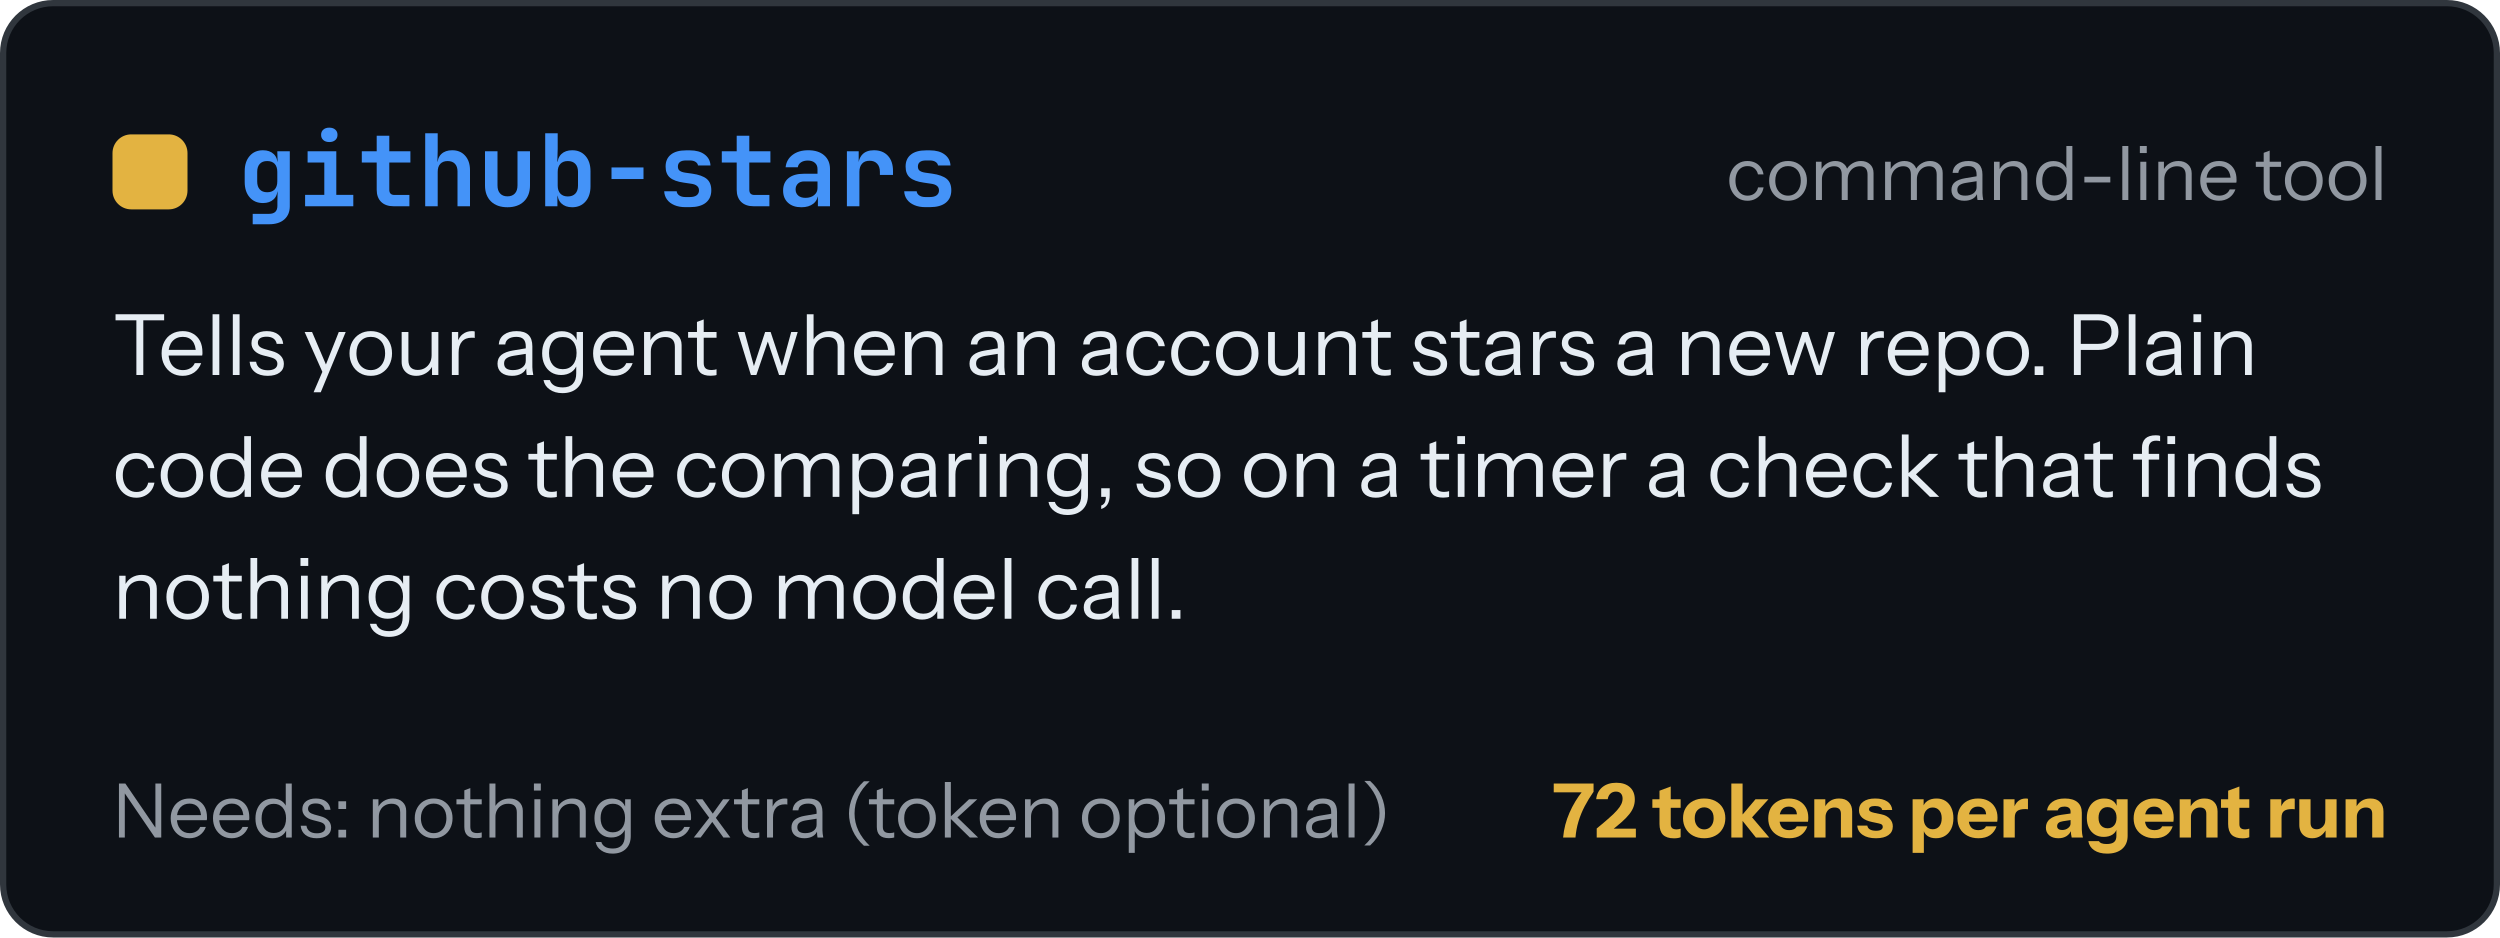
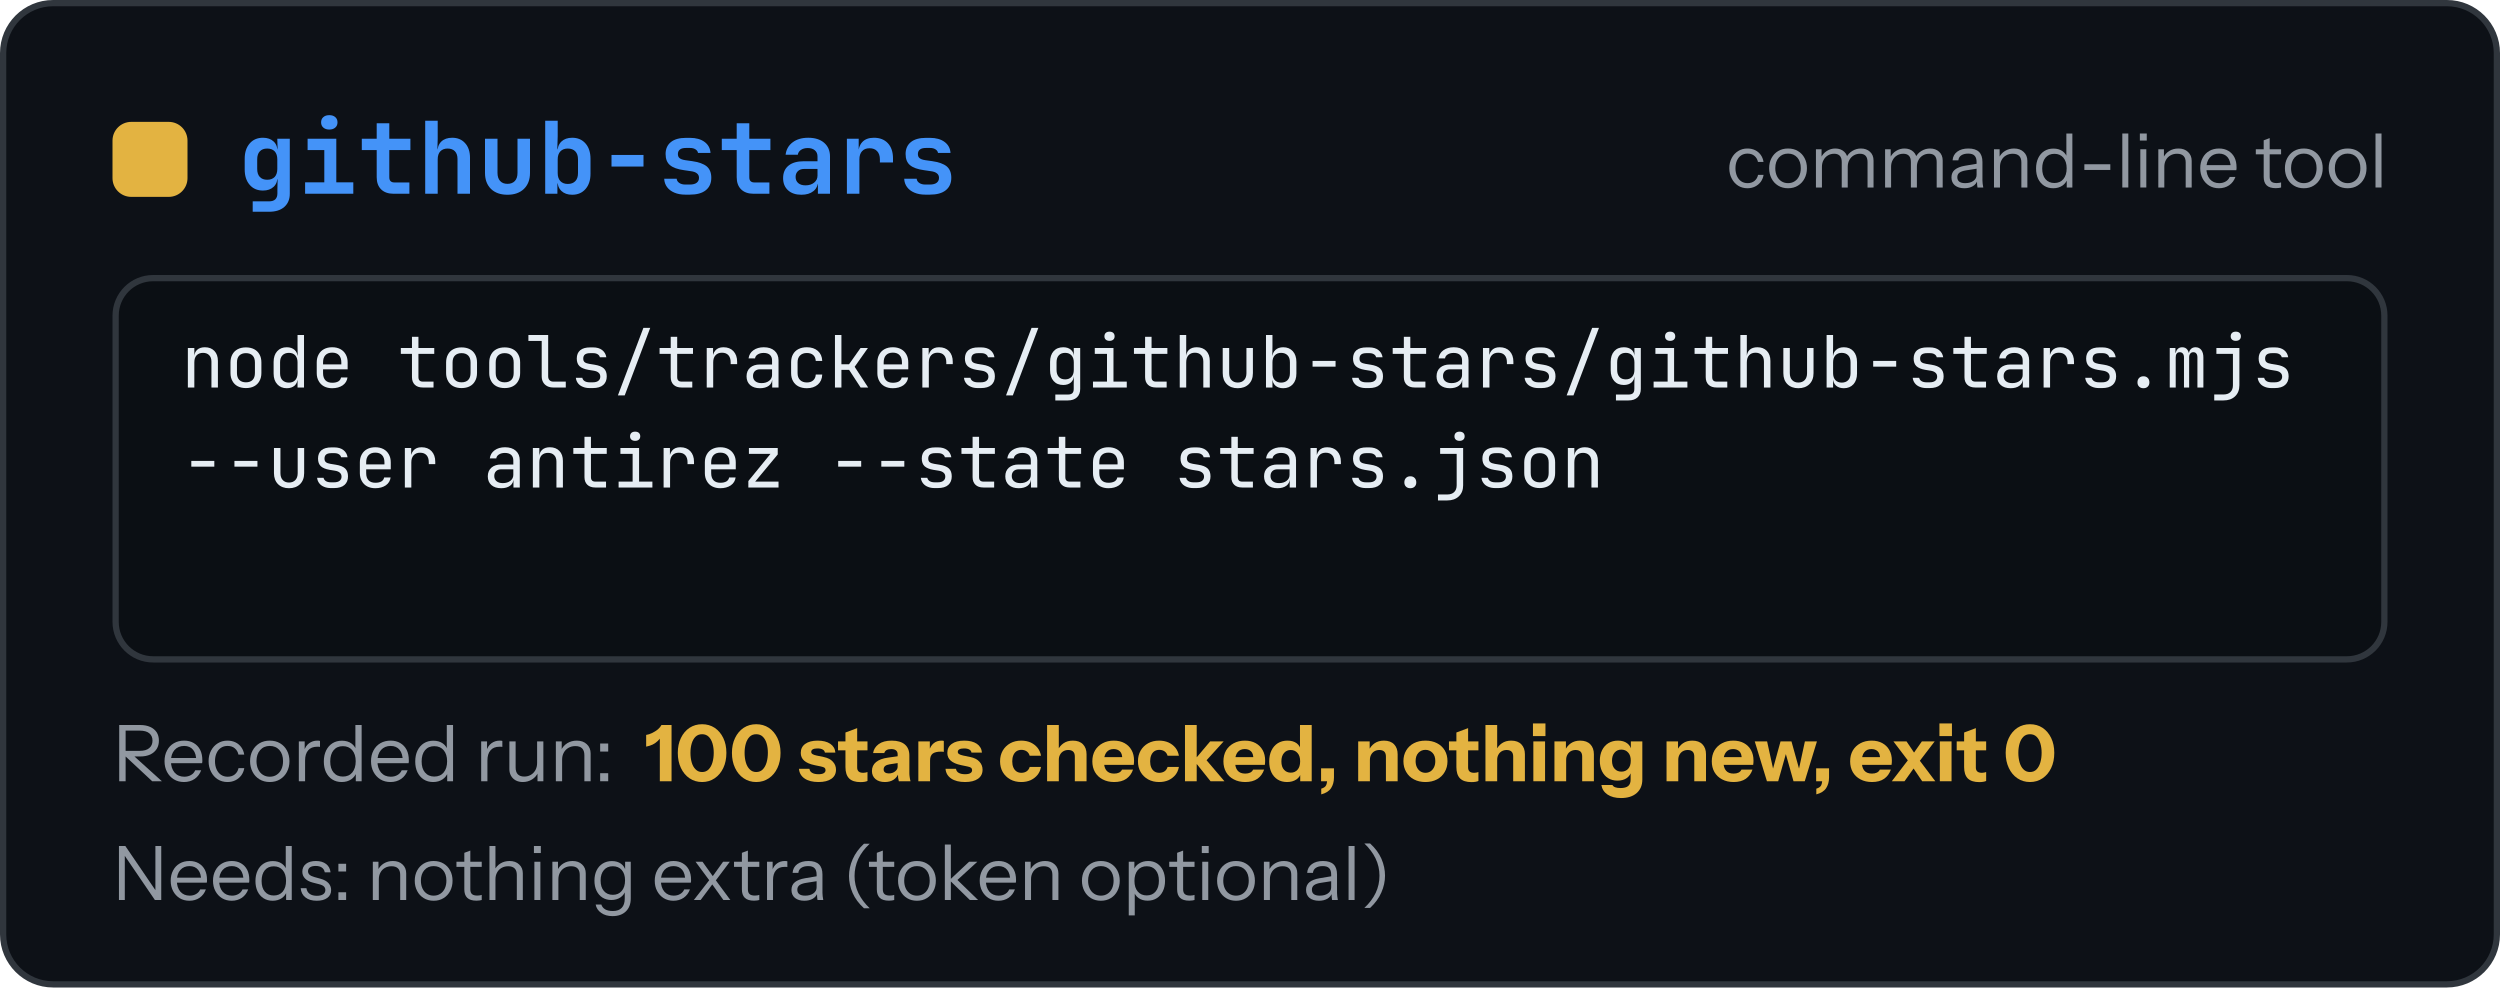
- <svg xmlns="http://www.w3.org/2000/svg" width="400" height="150" viewBox="0 0 400 150" role="img" aria-labelledby="t d">
+ <svg xmlns="http://www.w3.org/2000/svg" width="400" height="158" viewBox="0 0 400 158" role="img" aria-labelledby="t d">
  <style>

</style>
  <defs>
    <path id="mb0" d="M152 -180V-76H315Q357 -76 378 -56Q399 -35 399 3V44L401 147H374L401 174Q401 107 362 70Q322 32 255 32Q171 32 122 89Q72 146 72 243V350Q72 446 122 503Q171 560 255 560Q322 560 362 522Q401 485 401 418L374 445H401L398 550H523V0Q523 -83 468 -132Q413 -180 317 -180ZM297 140Q345 140 372 168Q398 197 398 248V344Q398 395 372 424Q345 452 297 452Q249 452 223 424Q197 396 197 344V248Q197 196 223 168Q249 140 297 140Z" />
    <path id="mb1" d="M76 0V114H268V437H101V550H388V114H558V0ZM318 642Q280 642 258 662Q236 681 236 714Q236 747 258 766Q280 786 318 786Q356 786 378 766Q400 747 400 714Q400 681 378 662Q356 642 318 642Z" />
    <path id="mb2" d="M360 0Q281 0 236 44Q192 88 192 165V437H43V550H192V705H318V550H529V437H318V165Q318 113 369 113H519V0Z" />
    <path id="mb3" d="M77 0V730H202V550L199 445H233L199 416Q199 484 238 522Q278 560 347 560Q428 560 476 506Q525 452 525 361V0H400V348Q400 398 374 425Q348 452 301 452Q255 452 228 424Q202 396 202 344V0Z" />
    <path id="mb4" d="M300 -10Q195 -10 135 48Q75 107 75 208V550H200V209Q200 156 226 128Q252 99 300 99Q347 99 374 128Q400 156 400 209V550H525V208Q525 107 464 48Q403 -10 300 -10Z" />
    <path id="mb5" d="M347 -10Q279 -10 239 28Q199 67 199 134L227 105H199V0H77V730H202V576L198 445H227L199 416Q199 483 239 522Q279 560 347 560Q430 560 480 503Q530 446 530 349V200Q530 104 480 47Q430 -10 347 -10ZM303 98Q351 98 378 126Q405 154 405 206V344Q405 396 378 424Q351 452 303 452Q256 452 229 424Q202 395 202 344V206Q202 155 229 126Q256 98 303 98Z" />
    <path id="mb6" d="M140 272V388H460V272Z" />
    <path id="mb7" d="M279 -9Q216 -9 169 11Q122 31 96 66Q69 102 67 150H192Q194 124 218 108Q241 92 279 92H323Q369 92 392 110Q415 128 415 159Q415 188 394 204Q374 221 331 226L263 236Q169 249 125 286Q81 323 81 397Q81 474 133 516Q185 559 286 559H324Q416 559 471 518Q526 477 530 408H405Q402 430 380 444Q359 458 324 458H286Q243 458 224 442Q204 427 204 397Q204 369 221 356Q238 342 276 336L347 326Q445 312 492 274Q538 235 538 160Q538 80 484 36Q429 -9 323 -9Z" />
    <path id="mb8" d="M239 -10Q154 -10 105 35Q56 80 56 156Q56 237 110 281Q164 325 263 325H400V372Q400 412 374 434Q348 457 303 457Q262 457 235 439Q208 421 203 390H81Q90 468 151 514Q212 560 307 560Q408 560 466 510Q525 459 525 373V0H404V96H384L404 123Q404 62 359 26Q314 -10 239 -10ZM280 84Q333 84 366 111Q400 138 400 181V248H265Q227 248 204 226Q181 204 181 168Q181 129 208 106Q234 84 280 84Z" />
    <path id="mb9" d="M94 0V550H212V445H243L206 381Q206 470 246 515Q286 560 364 560Q453 560 504 505Q555 450 555 353V313H424V344Q424 397 396 426Q369 455 321 455Q272 455 246 426Q219 397 219 344V0Z" />
    <path id="ss10" d="M282 -10Q212 -10 158 24Q103 59 72 120Q40 180 40 257Q40 334 72 393Q103 452 158 486Q212 520 281 520Q338 520 384 498Q429 476 458 436Q488 395 496 341H422Q412 390 376 421Q340 452 283 452Q234 452 198 428Q162 404 142 360Q122 316 122 257Q122 198 142 153Q162 108 198 83Q235 58 284 58Q339 58 376 88Q413 119 423 168H497Q488 115 458 74Q427 34 382 12Q337 -10 282 -10Z" />
    <path id="ss11" d="M292 -10Q217 -10 160 25Q103 60 72 120Q40 181 40 257Q40 334 72 393Q104 452 160 486Q217 520 292 520Q368 520 424 486Q481 452 512 393Q544 334 544 257Q544 181 512 120Q481 60 424 25Q368 -10 292 -10ZM292 58Q344 58 382 84Q420 109 441 154Q462 199 462 258Q462 346 416 399Q369 452 292 452Q216 452 169 399Q122 346 122 258Q122 199 143 154Q164 109 202 84Q241 58 292 58Z" />
    <path id="ss12" d="M80 0V510H155V390H160V0ZM424 0V338Q424 396 398 423Q372 450 323 450Q277 450 240 428Q203 406 182 367Q160 328 160 276L147 397Q173 454 225 487Q277 520 338 520Q412 520 458 476Q504 433 504 359V0ZM768 0V338Q768 396 742 423Q716 450 667 450Q621 450 584 428Q547 406 526 367Q504 328 504 276L484 397Q510 454 564 487Q618 520 680 520Q754 520 801 476Q848 433 848 359V0Z" />
    <path id="ss13" d="M393 0Q389 17 388 39Q386 61 386 95H381V339Q381 397 354 424Q328 452 269 452Q211 452 176 428Q142 405 138 362H61Q66 436 123 478Q180 520 272 520Q367 520 413 475Q459 430 459 340V95Q459 73 462 50Q465 26 470 0ZM218 -10Q139 -10 92 28Q46 67 46 134Q46 201 92 238Q138 275 226 290L404 320V254L238 228Q182 219 153 198Q124 177 124 137Q124 98 150 78Q177 58 229 58Q296 58 338 88Q381 119 381 168L394 97Q378 46 332 18Q285 -10 218 -10Z" />
    <path id="ss14" d="M80 0V510H155V390H160V0ZM445 0V334Q445 392 416 421Q387 450 330 450Q280 450 242 428Q203 406 182 367Q160 328 160 276L147 397Q173 454 226 487Q280 520 348 520Q428 520 476 474Q525 429 525 355V0Z" />
    <path id="ss15" d="M451 0V119L461 116Q442 58 392 24Q341 -10 271 -10Q202 -10 150 23Q99 56 70 115Q42 174 42 253Q42 333 71 393Q100 453 152 486Q204 519 274 519Q346 519 395 484Q444 449 462 385L446 383V720H526V0ZM286 60Q363 60 406 112Q450 165 450 256Q450 345 406 397Q362 449 286 449Q210 449 167 397Q124 345 124 253Q124 163 167 112Q210 60 286 60Z" />
    <path id="ss16" d="M80 234V310H426V234Z" />
    <path id="ss17" d="M80 0V720H160V0Z" />
    <path id="ss18" d="M80 0V510H160V0ZM74 626V720H166V626Z" />
    <path id="ss19" d="M289 -10Q216 -10 160 24Q104 59 72 119Q40 179 40 257Q40 335 72 394Q103 454 160 487Q217 520 291 520Q362 520 414 489Q467 458 496 402Q524 346 524 270Q524 260 524 251Q523 242 521 231H100V298H472L446 261Q446 353 406 402Q365 452 291 452Q215 452 168 400Q122 347 122 258Q122 167 168 112Q215 58 293 58Q342 58 379 80Q416 101 433 141H509Q484 71 426 30Q367 -10 289 -10Z" />
    <path id="ss20" d="M284 -9Q199 -9 160 30Q122 68 122 141V629L202 659V142Q202 99 224 79Q246 59 296 59Q316 59 330 62Q345 64 354 68V0Q344 -4 326 -6Q307 -9 284 -9ZM17 442V510H354V442Z" />
-     <path id="ss21" d="M283 0V648H36V720H612V648H365V0Z" />
-     <path id="ss22" d="M253 -10Q159 -10 103 34Q47 77 39 157H116Q123 108 159 82Q195 56 255 56Q308 56 338 76Q368 96 368 133Q368 159 351 178Q334 198 283 211L201 232Q131 250 96 288Q61 325 61 377Q61 443 110 482Q159 520 243 520Q326 520 378 480Q430 440 437 369H360Q353 410 322 432Q291 454 240 454Q191 454 164 436Q137 417 137 383Q137 357 156 338Q176 319 222 306L302 284Q373 265 409 226Q445 187 445 132Q445 65 394 28Q343 -10 253 -10Z" />
-     <path id="ss23" d="M124 -205 238 60 256 88 423 510H505L209 -205ZM247 -5 18 510H106L303 49Z" />
-     <path id="ss24" d="M246 -10Q196 -10 157 10Q118 31 96 68Q74 106 74 155V510H154V176Q154 118 182 89Q211 60 264 60Q312 60 349 82Q386 104 408 144Q429 183 429 234L442 113Q417 56 364 23Q311 -10 246 -10ZM434 0V120H429V510H509V0Z" />
-     <path id="ss25" d="M80 0V510H155V380H160V0ZM160 266 147 387Q165 452 211 486Q257 520 317 520Q342 520 351 516V439Q346 441 337 442Q328 442 315 442Q239 442 200 396Q160 351 160 266Z" />
-     <path id="ss26" d="M283 -215Q192 -215 132 -172Q71 -130 58 -60H134Q145 -100 184 -124Q222 -147 288 -147Q366 -147 406 -104Q446 -62 446 20V129L456 127Q439 69 388 34Q337 0 267 0Q200 0 149 32Q98 65 70 123Q42 181 42 258Q42 336 71 395Q100 454 152 486Q205 519 275 519Q347 519 396 484Q444 449 460 384L451 383V510H526V20Q526 -89 461 -152Q396 -215 283 -215ZM287 69Q362 69 406 121Q450 173 450 262Q450 349 406 400Q362 450 287 450Q211 450 168 399Q124 348 124 259Q124 172 168 120Q212 69 287 69Z" />
-     <path id="ss27" d="M184 0 28 510H109L229 73H209L353 510H418L563 73H543L662 510H739L583 0H518L374 427H395L249 0Z" />
-     <path id="ss28" d="M80 0V720H160V0ZM445 0V334Q445 392 416 421Q387 450 330 450Q280 450 242 428Q203 406 182 367Q160 328 160 276L147 397Q173 454 226 487Q280 520 348 520Q428 520 476 474Q525 429 525 355V0Z" />
-     <path id="ss29" d="M332 -9Q260 -9 211 26Q162 61 144 125L160 127V-205H80V510H155V391L144 394Q163 453 216 486Q269 520 339 520Q407 520 458 487Q508 454 536 395Q564 336 564 257Q564 177 535 117Q506 57 454 24Q402 -9 332 -9ZM320 61Q396 61 439 114Q482 166 482 257Q482 347 439 398Q396 450 320 450Q244 450 200 398Q156 345 156 254Q156 165 200 113Q244 61 320 61Z" />
-     <path id="ss30" d="M76 0V103H179V0Z" />
-     <path id="ss31" d="M86 0V720H372Q449 720 503 695Q557 670 586 623Q614 576 614 510Q614 444 586 396Q557 349 503 323Q449 297 372 297H146V369H369Q449 369 490 406Q532 442 532 510Q532 578 491 613Q450 648 369 648H168V0Z" />
-     <path id="ss32" d="M77 -144V-103Q106 -92 119 -68Q132 -45 132 3L163 0H77V102H178V21Q178 -43 154 -85Q130 -127 77 -144Z" />
-     <path id="ss33" d="M80 0V740H160V0ZM413 0 142 265 403 510H513L220 242L225 289L523 0Z" />
-     <path id="ss34" d="M122 0V582Q122 652 162 691Q203 730 286 730Q306 730 318 728Q329 726 337 723V660Q330 662 318 664Q305 666 291 666Q245 666 224 643Q202 620 202 578V0ZM17 442V510H326V442Z" />
-     <path id="ss35" d="M86 0V720H171L584 114L572 112V720H650V0H565L152 606L164 608V0Z" />
-     <path id="ss36" d="M76 0V103H179V0ZM76 380V483H179V380Z" />
-     <path id="ss37" d="M426 0 257 237 55 510H148L304 291L519 0ZM262 287 422 510H512L304 233ZM296 232 123 0H32L257 289Z" />
-     <path id="ss38" d="M279 -110Q177 -17 128 94Q80 205 80 320Q80 433 129 544Q178 656 279 750H356Q255 656 204 548Q154 441 154 320Q154 198 206 90Q258 -17 356 -110Z" />
-     <path id="ss39" d="M127 754Q229 661 278 550Q326 439 326 324Q326 211 277 100Q228 -12 127 -106H50Q151 -12 202 96Q252 203 252 324Q252 446 200 554Q148 661 50 754Z" />
-     <path id="sb40" d="M149 0Q164 171 234 330Q303 488 410 621V602H24V720H555V610Q487 513 436 415Q385 317 354 214Q323 112 314 0Z" />
-     <path id="sb41" d="M25 0V120Q124 201 190 260Q257 318 296 363Q336 408 353 445Q370 482 370 519Q370 563 346 588Q323 612 281 612Q237 612 208 585Q179 558 172 511H18Q29 613 101 672Q173 730 287 730Q403 730 468 670Q533 611 533 505Q533 455 516 409Q500 363 462 314Q424 265 358 206Q293 148 195 73L158 118H547V0Z" />
-     <path id="sb42" d="M302 -11Q204 -11 156 36Q109 84 109 181V624L259 680V176Q259 142 278 125Q297 108 337 108Q352 108 365 111Q378 114 391 118V4Q378 -3 354 -7Q331 -11 302 -11ZM14 396V510H391V396Z" />
-     <path id="sb43" d="M302 -10Q218 -10 154 24Q91 57 56 118Q20 178 20 257Q20 336 56 395Q91 454 154 487Q218 520 302 520Q387 520 450 487Q514 454 549 395Q584 336 584 257Q584 178 548 118Q513 57 450 24Q386 -10 302 -10ZM302 108Q337 108 366 126Q394 144 411 178Q428 211 428 258Q428 327 392 364Q355 402 302 402Q249 402 212 364Q176 326 176 258Q176 211 193 178Q210 144 238 126Q267 108 302 108Z" />
-     <path id="sb44" d="M60 0V720H210V0ZM387 0 175 265 382 510H555L312 242L319 289L565 0Z" />
-     <path id="sb45" d="M300 -10Q215 -10 152 24Q89 57 54 117Q20 177 20 255Q20 334 54 394Q89 453 151 486Q213 520 295 520Q374 520 432 488Q490 456 522 399Q554 342 554 265Q554 249 553 236Q552 222 550 210H108V309H429L403 291Q403 353 374 382Q344 412 293 412Q234 412 202 372Q169 332 169 252Q169 174 202 136Q234 98 299 98Q335 98 361 110Q387 122 400 149H541Q516 75 456 32Q395 -10 300 -10Z" />
-     <path id="sb46" d="M60 0V510H207V390H210V0ZM415 0V316Q415 358 394 379Q372 400 331 400Q296 400 268 384Q241 368 226 340Q210 312 210 274L197 397Q222 453 270 486Q319 520 390 520Q475 520 520 472Q565 425 565 345V0Z" />
-     <path id="sb47" d="M266 -10Q154 -10 88 35Q22 80 16 159H150Q155 125 184 108Q214 90 266 90Q313 90 334 104Q356 117 356 142Q356 161 344 172Q331 182 298 189L216 206Q125 225 82 264Q39 302 39 363Q39 437 96 478Q153 520 255 520Q356 520 416 480Q476 439 482 367H348Q344 393 320 406Q296 420 252 420Q212 420 192 408Q173 397 173 376Q173 358 189 348Q205 337 242 329L334 310Q411 294 450 250Q490 207 490 148Q490 73 432 32Q373 -10 266 -10Z" />
-     <path id="sb48" d="M371 -10Q298 -10 254 24Q210 58 202 117L210 118V-205H60V510H207V397L198 399Q209 455 258 488Q307 520 379 520Q448 520 498 488Q549 455 576 396Q604 337 604 257Q604 176 575 116Q546 56 494 23Q442 -10 371 -10ZM329 110Q382 110 415 148Q448 186 448 256Q448 326 414 363Q381 400 327 400Q275 400 242 362Q208 325 208 255Q208 185 242 148Q275 110 329 110Z" />
-     <path id="sb49" d="M60 0V510H207V390H210V0ZM210 266 197 387Q215 452 256 486Q297 520 358 520Q377 520 386 516V376Q381 378 372 378Q363 379 350 379Q278 379 244 354Q210 328 210 266Z" />
-     <path id="sb50" d="M381 0Q375 22 372 47Q370 72 370 105H366V346Q366 377 346 394Q325 412 285 412Q247 412 224 399Q202 386 195 361H52Q62 430 123 475Q184 520 290 520Q400 520 458 471Q516 422 516 330V105Q516 80 520 54Q523 29 531 0ZM203 -10Q127 -10 82 28Q37 67 37 131Q37 202 90 246Q144 289 240 302L389 323V236L265 217Q225 211 206 195Q187 179 187 151Q187 126 205 113Q223 100 253 100Q300 100 333 126Q366 151 366 185L380 105Q358 48 313 19Q268 -10 203 -10Z" />
-     <path id="sb51" d="M295 -215Q189 -215 122 -170Q56 -125 44 -48H186Q194 -67 220 -77Q247 -87 288 -87Q356 -87 387 -61Q418 -35 418 20V131L426 129Q416 73 368 40Q320 8 249 8Q181 8 130 40Q80 71 52 128Q24 185 24 262Q24 340 53 398Q82 456 134 488Q187 520 257 520Q329 520 374 486Q420 452 428 393L421 392V510H568V22Q568 -88 495 -152Q422 -215 295 -215ZM301 123Q354 123 387 160Q420 196 420 264Q420 332 386 368Q353 405 299 405Q247 405 214 368Q180 331 180 263Q180 195 214 159Q247 123 301 123Z" />
-     <path id="sb52" d="M225 -10Q171 -10 132 14Q94 37 74 76Q54 116 54 165V510H204V194Q204 152 225 131Q246 110 284 110Q318 110 344 126Q370 142 386 170Q401 199 401 236L414 113Q389 58 341 24Q293 -10 225 -10ZM404 0V120H401V510H551V0Z" />
+     <path id="mo21" d="M92 0V550H182V445H201L182 424Q182 489 221 524Q260 560 329 560Q412 560 461 509Q510 458 510 370V0H420V360Q420 419 388 450Q357 482 303 482Q247 482 214 448Q182 414 182 350V0Z" />
+     <path id="mo22" d="M300 -8Q234 -8 186 17Q138 42 112 90Q85 137 85 202V348Q85 414 112 461Q138 508 186 533Q234 558 300 558Q366 558 414 533Q462 508 488 461Q515 414 515 349V202Q515 137 488 90Q462 42 414 17Q366 -8 300 -8ZM300 72Q359 72 392 105Q425 138 425 202V348Q425 412 392 445Q359 478 300 478Q242 478 208 445Q175 412 175 348V202Q175 138 208 105Q242 72 300 72Z" />
+     <path id="mo23" d="M268 -10Q186 -10 136 45Q85 100 85 194V355Q85 450 135 505Q185 560 268 560Q336 560 377 523Q418 486 418 424L400 445H420L418 570V730H508V0H418V105H400L418 126Q418 63 377 26Q336 -10 268 -10ZM298 68Q354 68 386 103Q418 138 418 200V350Q418 412 386 447Q354 482 298 482Q241 482 208 448Q175 414 175 350V200Q175 136 208 102Q241 68 298 68Z" />
+     <path id="mo24" d="M300 -10Q235 -10 186 16Q138 42 112 90Q85 137 85 200V350Q85 414 112 461Q138 508 186 534Q235 560 300 560Q365 560 414 534Q462 508 488 461Q515 414 515 350V253H173V200Q173 135 206 100Q239 66 300 66Q352 66 384 84Q416 103 423 140H513Q504 71 446 30Q387 -10 300 -10ZM427 313V350Q427 415 394 450Q362 485 300 485Q239 485 206 450Q173 415 173 350V321H434Z" />
+     <path id="mo25" d="M360 0Q289 0 250 38Q210 76 210 145V468H55V550H210V705H300V550H520V468H300V145Q300 82 360 82H510V0Z" />
+     <path id="mo26" d="M375 0Q327 0 291 19Q255 38 235 73Q215 108 215 155V648H30V730H305V155Q305 121 324 102Q343 82 375 82H550V0Z" />
+     <path id="mo27" d="M283 -8Q227 -8 186 10Q144 27 120 59Q95 91 90 135H180Q186 106 212 89Q239 72 283 72H325Q378 72 404 94Q430 115 430 151Q430 186 406 206Q383 227 337 234L263 246Q182 260 142 296Q103 333 103 403Q103 477 150 518Q197 558 291 558H329Q408 558 456 521Q504 484 514 421H424Q418 447 394 462Q370 478 329 478H291Q240 478 216 459Q193 440 193 402Q193 368 213 352Q233 336 276 329L350 317Q439 303 480 265Q520 227 520 155Q520 79 472 36Q423 -8 325 -8Z" />
+     <path id="mo28" d="M75 -110 430 830H525L170 -110Z" />
+     <path id="mo29" d="M111 0V550H199V445H220L191 380Q191 469 230 514Q268 560 344 560Q431 560 482 506Q534 451 534 358V325H444V350Q444 415 412 450Q381 484 323 484Q266 484 234 449Q201 414 201 350V0Z" />
+     <path id="mo30" d="M252 -10Q165 -10 115 34Q65 79 65 155Q65 232 115 276Q165 320 250 320H420V375Q420 426 390 454Q359 481 303 481Q254 481 221 460Q188 440 183 405H93Q102 476 160 518Q218 560 305 560Q400 560 455 511Q510 462 510 378V0H422V105H407L422 120Q422 60 376 25Q329 -10 252 -10ZM274 61Q338 61 379 93Q420 125 420 175V253H252Q207 253 181 228Q155 203 155 160Q155 114 186 88Q218 61 274 61Z" />
+     <path id="mo31" d="M304 -10Q238 -10 188 15Q139 40 112 88Q85 135 85 200V350Q85 416 112 463Q139 510 188 535Q238 560 304 560Q399 560 457 509Q515 458 518 370H428Q425 423 392 452Q360 480 304 480Q245 480 210 446Q175 413 175 351V200Q175 138 210 104Q245 70 304 70Q360 70 392 99Q425 128 428 180H518Q515 92 457 41Q399 -10 304 -10Z" />
+     <path id="mo32" d="M95 0V730H185V323H291L451 550H554L369 288L557 0H452L292 245H185V0Z" />
+     <path id="mo33" d="M161 -180V-98H336Q378 -98 398 -79Q417 -60 417 -20V50L419 150H401L418 165Q418 105 378 70Q338 35 271 35Q186 35 137 90Q88 146 88 240V356Q88 450 137 505Q186 560 271 560Q338 560 378 525Q418 490 418 430L401 445H418V550H507V-20Q507 -94 462 -137Q416 -180 335 -180ZM298 113Q354 113 386 148Q418 183 418 245V350Q418 412 386 447Q354 482 298 482Q241 482 210 448Q178 414 178 350V245Q178 181 210 147Q241 113 298 113Z" />
+     <path id="mo34" d="M85 0V82H280V468H110V550H370V82H555V0ZM315 649Q282 649 263 666Q244 683 244 712Q244 742 263 760Q282 777 315 777Q348 777 367 760Q386 742 386 712Q386 683 367 666Q348 649 315 649Z" />
+     <path id="mo35" d="M92 0V730H182V550V445H201L182 424Q182 489 221 524Q260 560 329 560Q412 560 461 509Q510 458 510 370V0H420V360Q420 419 388 452Q357 484 303 484Q247 484 214 449Q182 414 182 350V0Z" />
+     <path id="mo36" d="M299 -10Q204 -10 147 46Q90 103 90 200V550H180V200Q180 138 212 104Q244 69 299 69Q355 69 388 104Q420 138 420 200V550H510V200Q510 103 452 46Q394 -10 299 -10Z" />
+     <path id="mo37" d="M332 -10Q264 -10 223 26Q182 63 182 126L200 105H182V0H92V730H182V570L180 445H200L182 424Q182 486 224 523Q265 560 332 560Q415 560 465 505Q515 450 515 355V194Q515 100 465 45Q415 -10 332 -10ZM302 68Q359 68 392 102Q425 136 425 200V350Q425 414 392 448Q359 482 302 482Q247 482 214 447Q182 412 182 350V200Q182 138 214 103Q247 68 302 68Z" />
+     <path id="mo38" d="M140 290V370H460V290Z" />
+     <path id="mo39" d="M300 -10Q262 -10 240 12Q217 34 217 71Q217 110 240 133Q262 156 300 156Q338 156 360 133Q383 110 383 71Q383 34 360 12Q338 -10 300 -10Z" />
+     <path id="mo40" d="M66 0V550H145V484H163L149 460Q149 506 174 533Q198 560 240 560Q286 560 311 526Q336 492 336 430L309 484H351L332 460Q332 506 358 533Q383 560 425 560Q477 560 506 521Q534 482 534 418V0H451V419Q451 453 436 472Q422 491 394 491Q367 491 352 472Q336 454 336 420V0H264V419Q264 454 248 472Q233 491 205 491Q177 491 163 472Q149 454 149 420V0Z" />
+     <path id="mo41" d="M85 -180V-97H214Q276 -97 310 -64Q345 -30 345 31V468H115V550H435V31Q435 -66 375 -123Q315 -180 214 -180ZM385 649Q352 649 333 666Q314 683 314 712Q314 742 333 760Q352 777 385 777Q418 777 437 760Q456 742 456 712Q456 683 437 666Q418 649 385 649Z" />
+     <path id="mo42" d="M90 0V90L398 468H98V550H499V460L185 82H510V0Z" />
+     <path id="ss43" d="M86 0V720H352Q429 720 483 695Q537 670 566 626Q594 581 594 520Q594 459 566 414Q537 368 483 342Q429 317 352 317H146V389H349Q429 389 470 424Q512 459 512 520Q512 580 471 614Q430 648 349 648H168V0ZM508 0 125 357H237L632 0Z" />
+     <path id="ss44" d="M80 0V510H155V380H160V0ZM160 266 147 387Q165 452 211 486Q257 520 317 520Q342 520 351 516V439Q346 441 337 442Q328 442 315 442Q239 442 200 396Q160 351 160 266Z" />
+     <path id="ss45" d="M246 -10Q196 -10 157 10Q118 31 96 68Q74 106 74 155V510H154V176Q154 118 182 89Q211 60 264 60Q312 60 349 82Q386 104 408 144Q429 183 429 234L442 113Q417 56 364 23Q311 -10 246 -10ZM434 0V120H429V510H509V0Z" />
+     <path id="ss46" d="M76 0V103H179V0ZM76 380V483H179V380Z" />
+     <path id="sb47" d="M185 0V588L202 573Q187 542 159 516Q131 489 94 470Q56 452 10 443V593Q47 598 87 618Q127 637 160 664Q192 692 206 720H335V0Z" />
+     <path id="sb48" d="M341 -10Q251 -10 180 38Q110 85 70 170Q30 254 30 363Q30 472 70 554Q110 637 180 684Q251 730 341 730Q432 730 502 684Q572 637 612 554Q652 472 652 363Q652 253 612 169Q572 85 502 38Q431 -10 341 -10ZM341 118Q392 118 425 152Q458 186 474 242Q490 298 490 364Q490 430 474 484Q458 538 425 570Q392 602 341 602Q290 602 257 570Q224 537 208 483Q192 429 192 364Q192 297 208 241Q224 185 258 152Q291 118 341 118Z" />
+     <path id="sb49" d="M266 -10Q154 -10 88 35Q22 80 16 159H150Q155 125 184 108Q214 90 266 90Q313 90 334 104Q356 117 356 142Q356 161 344 172Q331 182 298 189L216 206Q125 225 82 264Q39 302 39 363Q39 437 96 478Q153 520 255 520Q356 520 416 480Q476 439 482 367H348Q344 393 320 406Q296 420 252 420Q212 420 192 408Q173 397 173 376Q173 358 189 348Q205 337 242 329L334 310Q411 294 450 250Q490 207 490 148Q490 73 432 32Q373 -10 266 -10Z" />
+     <path id="sb50" d="M302 -11Q204 -11 156 36Q109 84 109 181V624L259 680V176Q259 142 278 125Q297 108 337 108Q352 108 365 111Q378 114 391 118V4Q378 -3 354 -7Q331 -11 302 -11ZM14 396V510H391V396Z" />
+     <path id="sb51" d="M381 0Q375 22 372 47Q370 72 370 105H366V346Q366 377 346 394Q325 412 285 412Q247 412 224 399Q202 386 195 361H52Q62 430 123 475Q184 520 290 520Q400 520 458 471Q516 422 516 330V105Q516 80 520 54Q523 29 531 0ZM203 -10Q127 -10 82 28Q37 67 37 131Q37 202 90 246Q144 289 240 302L389 323V236L265 217Q225 211 206 195Q187 179 187 151Q187 126 205 113Q223 100 253 100Q300 100 333 126Q366 151 366 185L380 105Q358 48 313 19Q268 -10 203 -10Z" />
+     <path id="sb52" d="M60 0V510H207V390H210V0ZM210 266 197 387Q215 452 256 486Q297 520 358 520Q377 520 386 516V376Q381 378 372 378Q363 379 350 379Q278 379 244 354Q210 328 210 266Z" />
+     <path id="sb53" d="M291 -10Q211 -10 150 24Q89 58 54 118Q20 178 20 255Q20 332 54 392Q89 452 150 486Q211 520 291 520Q358 520 412 496Q465 471 500 428Q534 385 544 327H399Q388 364 360 383Q331 402 293 402Q257 402 230 384Q204 366 190 333Q176 300 176 255Q176 210 190 177Q204 144 230 126Q257 108 293 108Q331 108 360 127Q388 146 399 183H544Q534 125 500 82Q465 39 412 14Q358 -10 291 -10Z" />
+     <path id="sb54" d="M60 0V720H210V0ZM415 0V316Q415 358 394 379Q372 400 331 400Q296 400 268 384Q241 368 226 340Q210 312 210 274L197 397Q222 453 270 486Q319 520 390 520Q475 520 520 472Q565 425 565 345V0Z" />
+     <path id="sb55" d="M300 -10Q215 -10 152 24Q89 57 54 117Q20 177 20 255Q20 334 54 394Q89 453 151 486Q213 520 295 520Q374 520 432 488Q490 456 522 399Q554 342 554 265Q554 249 553 236Q552 222 550 210H108V309H429L403 291Q403 353 374 382Q344 412 293 412Q234 412 202 372Q169 332 169 252Q169 174 202 136Q234 98 299 98Q335 98 361 110Q387 122 400 149H541Q516 75 456 32Q395 -10 300 -10Z" />
+     <path id="sb56" d="M60 0V720H210V0ZM387 0 175 265 382 510H555L312 242L319 289L565 0Z" />
+     <path id="sb57" d="M421 0V113L431 111Q421 56 372 23Q322 -10 253 -10Q183 -10 132 22Q80 55 52 114Q24 173 24 253Q24 334 53 394Q82 454 134 487Q187 520 257 520Q330 520 376 486Q421 452 429 393L418 392V720H568V0ZM301 110Q354 110 387 148Q420 185 420 255Q420 325 386 362Q353 400 299 400Q247 400 214 362Q180 324 180 254Q180 184 214 147Q247 110 301 110Z" />
+     <path id="sb58" d="M62 -168V-95Q109 -81 123 -54Q137 -27 137 16L198 0H60V165H225V48Q225 -31 188 -88Q151 -145 62 -168Z" />
+     <path id="sb59" d="M60 0V510H207V390H210V0ZM415 0V316Q415 358 394 379Q372 400 331 400Q296 400 268 384Q241 368 226 340Q210 312 210 274L197 397Q222 453 270 486Q319 520 390 520Q475 520 520 472Q565 425 565 345V0Z" />
+     <path id="sb60" d="M302 -10Q218 -10 154 24Q91 57 56 118Q20 178 20 257Q20 336 56 395Q91 454 154 487Q218 520 302 520Q387 520 450 487Q514 454 549 395Q584 336 584 257Q584 178 548 118Q513 57 450 24Q386 -10 302 -10ZM302 108Q337 108 366 126Q394 144 411 178Q428 211 428 258Q428 327 392 364Q355 402 302 402Q249 402 212 364Q176 326 176 258Q176 211 193 178Q210 144 238 126Q267 108 302 108Z" />
+     <path id="sb61" d="M60 0V510H210V0ZM55 578V740H215V578Z" />
+     <path id="sb62" d="M295 -215Q189 -215 122 -170Q56 -125 44 -48H186Q194 -67 220 -77Q247 -87 288 -87Q356 -87 387 -61Q418 -35 418 20V131L426 129Q416 73 368 40Q320 8 249 8Q181 8 130 40Q80 71 52 128Q24 185 24 262Q24 340 53 398Q82 456 134 488Q187 520 257 520Q329 520 374 486Q420 452 428 393L421 392V510H568V22Q568 -88 495 -152Q422 -215 295 -215ZM301 123Q354 123 387 160Q420 196 420 264Q420 332 386 368Q353 405 299 405Q247 405 214 368Q180 331 180 263Q180 195 214 159Q247 123 301 123Z" />
+     <path id="sb63" d="M166 0 10 510H168L246 154H242L340 510H480L579 154H575L652 510H806L650 0H506L406 355H410L310 0Z" />
+     <path id="sb64" d="M413 0 262 224 45 510H213L348 309L581 0ZM274 317 409 510H573L345 212ZM332 204 187 0H24L261 309Z" />
+     <path id="ss65" d="M86 0V720H171L584 114L572 112V720H650V0H565L152 606L164 608V0Z" />
+     <path id="ss66" d="M253 -10Q159 -10 103 34Q47 77 39 157H116Q123 108 159 82Q195 56 255 56Q308 56 338 76Q368 96 368 133Q368 159 351 178Q334 198 283 211L201 232Q131 250 96 288Q61 325 61 377Q61 443 110 482Q159 520 243 520Q326 520 378 480Q430 440 437 369H360Q353 410 322 432Q291 454 240 454Q191 454 164 436Q137 417 137 383Q137 357 156 338Q176 319 222 306L302 284Q373 265 409 226Q445 187 445 132Q445 65 394 28Q343 -10 253 -10Z" />
+     <path id="ss67" d="M80 0V720H160V0ZM445 0V334Q445 392 416 421Q387 450 330 450Q280 450 242 428Q203 406 182 367Q160 328 160 276L147 397Q173 454 226 487Q280 520 348 520Q428 520 476 474Q525 429 525 355V0Z" />
+     <path id="ss68" d="M283 -215Q192 -215 132 -172Q71 -130 58 -60H134Q145 -100 184 -124Q222 -147 288 -147Q366 -147 406 -104Q446 -62 446 20V129L456 127Q439 69 388 34Q337 0 267 0Q200 0 149 32Q98 65 70 123Q42 181 42 258Q42 336 71 395Q100 454 152 486Q205 519 275 519Q347 519 396 484Q444 449 460 384L451 383V510H526V20Q526 -89 461 -152Q396 -215 283 -215ZM287 69Q362 69 406 121Q450 173 450 262Q450 349 406 400Q362 450 287 450Q211 450 168 399Q124 348 124 259Q124 172 168 120Q212 69 287 69Z" />
+     <path id="ss69" d="M426 0 257 237 55 510H148L304 291L519 0ZM262 287 422 510H512L304 233ZM296 232 123 0H32L257 289Z" />
+     <path id="ss70" d="M279 -110Q177 -17 128 94Q80 205 80 320Q80 433 129 544Q178 656 279 750H356Q255 656 204 548Q154 441 154 320Q154 198 206 90Q258 -17 356 -110Z" />
+     <path id="ss71" d="M80 0V740H160V0ZM413 0 142 265 403 510H513L220 242L225 289L523 0Z" />
+     <path id="ss72" d="M332 -9Q260 -9 211 26Q162 61 144 125L160 127V-205H80V510H155V391L144 394Q163 453 216 486Q269 520 339 520Q407 520 458 487Q508 454 536 395Q564 336 564 257Q564 177 535 117Q506 57 454 24Q402 -9 332 -9ZM320 61Q396 61 439 114Q482 166 482 257Q482 347 439 398Q396 450 320 450Q244 450 200 398Q156 345 156 254Q156 165 200 113Q244 61 320 61Z" />
+     <path id="ss73" d="M127 754Q229 661 278 550Q326 439 326 324Q326 211 277 100Q228 -12 127 -106H50Q151 -12 202 96Q252 203 252 324Q252 446 200 554Q148 661 50 754Z" />
  </defs>
-   <rect x=".5" y=".5" width="399" height="149" rx="8" fill="#0d1117" stroke="#30363d" />
-   <rect x="18" y="21.5" width="12" height="12" rx="3" fill="#e3b341" />
+   <rect x=".5" y=".5" width="399" height="157" rx="8" fill="#0d1117" stroke="#30363d" />
+   <rect x="18" y="19.5" width="12" height="12" rx="3" fill="#e3b341" />
  <g fill="#4493f8">
-     <g transform="translate(38 33) scale(0.016 -0.016)">
+     <g transform="translate(38 31) scale(0.016 -0.016)">
      <use href="#mb0" x="0" />
      <use href="#mb1" x="600" />
      <use href="#mb2" x="1200" />
      <use href="#mb3" x="1800" />
      <use href="#mb4" x="2400" />
      <use href="#mb5" x="3000" />
      <use href="#mb6" x="3600" />
      <use href="#mb7" x="4200" />
      <use href="#mb2" x="4800" />
      <use href="#mb8" x="5400" />
      <use href="#mb9" x="6000" />
      <use href="#mb7" x="6600" />
    </g>
  </g>
  <g fill="#9198a1">
-     <g transform="translate(276.21 32) scale(0.012 -0.012)">
+     <g transform="translate(276.21 30) scale(0.012 -0.012)">
      <use href="#ss10" x="0" />
      <use href="#ss11" x="531" />
      <use href="#ss12" x="1115" />
      <use href="#ss12" x="2037" />
      <use href="#ss13" x="2956" />
      <use href="#ss14" x="3489" />
      <use href="#ss15" x="4088" />
      <use href="#ss16" x="4694" />
      <use href="#ss17" x="5200" />
      <use href="#ss18" x="5440" />
      <use href="#ss14" x="5680" />
      <use href="#ss19" x="6279" />
      <use href="#ss20" x="7043" />
      <use href="#ss11" x="7408" />
      <use href="#ss11" x="7992" />
      <use href="#ss17" x="8576" />
    </g>
  </g>
+   <rect x="18.5" y="44.5" width="363" height="61" rx="6" fill="#0b0f14" stroke="#30363d" />
  <g fill="#e6edf3">
-     <g transform="translate(18 60) scale(0.0135 -0.0135)">
-       <use href="#ss21" x="0" />
-       <use href="#ss19" x="542" />
-       <use href="#ss17" x="1106" />
-       <use href="#ss17" x="1346" />
-       <use href="#ss22" x="1586" />
-       <use href="#ss23" x="2259" />
-       <use href="#ss11" x="2769" />
-       <use href="#ss24" x="3353" />
-       <use href="#ss25" x="3942" />
-       <use href="#ss13" x="4517" />
-       <use href="#ss26" x="5050" />
-       <use href="#ss19" x="5656" />
-       <use href="#ss14" x="6220" />
-       <use href="#ss20" x="6805" />
-       <use href="#ss27" x="7382" />
-       <use href="#ss28" x="8149" />
-       <use href="#ss19" x="8748" />
-       <use href="#ss14" x="9312" />
-       <use href="#ss13" x="10111" />
-       <use href="#ss14" x="10644" />
-       <use href="#ss13" x="11443" />
-       <use href="#ss10" x="11976" />
-       <use href="#ss10" x="12507" />
-       <use href="#ss11" x="13038" />
-       <use href="#ss24" x="13622" />
-       <use href="#ss14" x="14211" />
-       <use href="#ss20" x="14796" />
-       <use href="#ss22" x="15373" />
-       <use href="#ss20" x="15846" />
-       <use href="#ss13" x="16223" />
-       <use href="#ss25" x="16756" />
-       <use href="#ss22" x="17116" />
-       <use href="#ss13" x="17789" />
-       <use href="#ss14" x="18522" />
-       <use href="#ss19" x="19121" />
-       <use href="#ss27" x="19676" />
-       <use href="#ss25" x="20643" />
-       <use href="#ss19" x="21000" />
-       <use href="#ss29" x="21564" />
-       <use href="#ss11" x="22170" />
-       <use href="#ss30" x="22705" />
-       <use href="#ss31" x="23160" />
-       <use href="#ss17" x="23816" />
-       <use href="#ss13" x="24056" />
-       <use href="#ss18" x="24589" />
-       <use href="#ss14" x="24829" />
+     <g transform="translate(29 62) scale(0.0115 -0.0115)">
+       <use href="#mo21" x="0" />
+       <use href="#mo22" x="600" />
+       <use href="#mo23" x="1200" />
+       <use href="#mo24" x="1800" />
+       <use href="#mo25" x="3000" />
+       <use href="#mo22" x="3600" />
+       <use href="#mo22" x="4200" />
+       <use href="#mo26" x="4800" />
+       <use href="#mo27" x="5400" />
+       <use href="#mo28" x="6000" />
+       <use href="#mo25" x="6600" />
+       <use href="#mo29" x="7200" />
+       <use href="#mo30" x="7800" />
+       <use href="#mo31" x="8400" />
+       <use href="#mo32" x="9000" />
+       <use href="#mo24" x="9600" />
+       <use href="#mo29" x="10200" />
+       <use href="#mo27" x="10800" />
+       <use href="#mo28" x="11400" />
+       <use href="#mo33" x="12000" />
+       <use href="#mo34" x="12600" />
+       <use href="#mo25" x="13200" />
+       <use href="#mo35" x="13800" />
+       <use href="#mo36" x="14400" />
+       <use href="#mo37" x="15000" />
+       <use href="#mo38" x="15600" />
+       <use href="#mo27" x="16200" />
+       <use href="#mo25" x="16800" />
+       <use href="#mo30" x="17400" />
+       <use href="#mo29" x="18000" />
+       <use href="#mo27" x="18600" />
+       <use href="#mo28" x="19200" />
+       <use href="#mo33" x="19800" />
+       <use href="#mo34" x="20400" />
+       <use href="#mo25" x="21000" />
+       <use href="#mo35" x="21600" />
+       <use href="#mo36" x="22200" />
+       <use href="#mo37" x="22800" />
+       <use href="#mo38" x="23400" />
+       <use href="#mo27" x="24000" />
+       <use href="#mo25" x="24600" />
+       <use href="#mo30" x="25200" />
+       <use href="#mo29" x="25800" />
+       <use href="#mo27" x="26400" />
+       <use href="#mo39" x="27000" />
+       <use href="#mo40" x="27600" />
+       <use href="#mo41" x="28200" />
+       <use href="#mo27" x="28800" />
    </g>
  </g>
  <g fill="#e6edf3">
-     <g transform="translate(18 79.5) scale(0.0135 -0.0135)">
-       <use href="#ss10" x="0" />
-       <use href="#ss11" x="531" />
-       <use href="#ss15" x="1115" />
-       <use href="#ss19" x="1721" />
-       <use href="#ss15" x="2485" />
-       <use href="#ss11" x="3091" />
-       <use href="#ss19" x="3675" />
-       <use href="#ss22" x="4239" />
-       <use href="#ss20" x="4912" />
-       <use href="#ss28" x="5289" />
-       <use href="#ss19" x="5888" />
-       <use href="#ss10" x="6652" />
-       <use href="#ss11" x="7183" />
-       <use href="#ss12" x="7767" />
-       <use href="#ss29" x="8689" />
-       <use href="#ss13" x="9297" />
-       <use href="#ss25" x="9830" />
-       <use href="#ss18" x="10196" />
-       <use href="#ss14" x="10436" />
-       <use href="#ss26" x="11035" />
-       <use href="#ss32" x="11641" />
-       <use href="#ss22" x="12096" />
-       <use href="#ss11" x="12587" />
-       <use href="#ss11" x="13371" />
-       <use href="#ss14" x="13955" />
-       <use href="#ss13" x="14754" />
-       <use href="#ss20" x="15487" />
-       <use href="#ss18" x="15864" />
-       <use href="#ss12" x="16104" />
-       <use href="#ss19" x="17026" />
-       <use href="#ss25" x="17590" />
-       <use href="#ss13" x="18165" />
-       <use href="#ss10" x="18898" />
-       <use href="#ss28" x="19431" />
-       <use href="#ss19" x="20030" />
-       <use href="#ss10" x="20594" />
-       <use href="#ss33" x="21127" />
-       <use href="#ss20" x="21862" />
-       <use href="#ss28" x="22239" />
-       <use href="#ss13" x="22835" />
-       <use href="#ss20" x="23354" />
-       <use href="#ss34" x="23931" />
-       <use href="#ss18" x="24280" />
-       <use href="#ss14" x="24520" />
-       <use href="#ss15" x="25119" />
-       <use href="#ss22" x="25725" />
-     </g>
-   </g>
-   <g fill="#e6edf3">
-     <g transform="translate(18 99) scale(0.0135 -0.0135)">
-       <use href="#ss14" x="0" />
-       <use href="#ss11" x="599" />
-       <use href="#ss20" x="1178" />
-       <use href="#ss28" x="1555" />
-       <use href="#ss18" x="2154" />
-       <use href="#ss14" x="2394" />
-       <use href="#ss26" x="2993" />
-       <use href="#ss10" x="3799" />
-       <use href="#ss11" x="4330" />
-       <use href="#ss22" x="4914" />
-       <use href="#ss20" x="5387" />
-       <use href="#ss22" x="5762" />
-       <use href="#ss14" x="6435" />
-       <use href="#ss11" x="7034" />
-       <use href="#ss12" x="7818" />
-       <use href="#ss11" x="8740" />
-       <use href="#ss15" x="9324" />
-       <use href="#ss19" x="9930" />
-       <use href="#ss17" x="10494" />
-       <use href="#ss10" x="10934" />
-       <use href="#ss13" x="11465" />
-       <use href="#ss17" x="11998" />
-       <use href="#ss17" x="12238" />
-       <use href="#ss30" x="12478" />
+     <g transform="translate(29 78) scale(0.0115 -0.0115)">
+       <use href="#mo38" x="0" />
+       <use href="#mo38" x="600" />
+       <use href="#mo36" x="1200" />
+       <use href="#mo27" x="1800" />
+       <use href="#mo24" x="2400" />
+       <use href="#mo29" x="3000" />
+       <use href="#mo30" x="4200" />
+       <use href="#mo21" x="4800" />
+       <use href="#mo25" x="5400" />
+       <use href="#mo34" x="6000" />
+       <use href="#mo29" x="6600" />
+       <use href="#mo24" x="7200" />
+       <use href="#mo42" x="7800" />
+       <use href="#mo38" x="9000" />
+       <use href="#mo38" x="9600" />
+       <use href="#mo27" x="10200" />
+       <use href="#mo25" x="10800" />
+       <use href="#mo30" x="11400" />
+       <use href="#mo25" x="12000" />
+       <use href="#mo24" x="12600" />
+       <use href="#mo27" x="13800" />
+       <use href="#mo25" x="14400" />
+       <use href="#mo30" x="15000" />
+       <use href="#mo29" x="15600" />
+       <use href="#mo27" x="16200" />
+       <use href="#mo39" x="16800" />
+       <use href="#mo41" x="17400" />
+       <use href="#mo27" x="18000" />
+       <use href="#mo22" x="18600" />
+       <use href="#mo21" x="19200" />
    </g>
  </g>
  <g fill="#9198a1">
-     <g transform="translate(18 134) scale(0.012 -0.012)">
-       <use href="#ss35" x="0" />
+     <g transform="translate(18 125) scale(0.0125 -0.0125)">
+       <use href="#ss43" x="0" />
+       <use href="#ss19" x="626" />
+       <use href="#ss10" x="1190" />
+       <use href="#ss11" x="1721" />
+       <use href="#ss44" x="2305" />
+       <use href="#ss15" x="2663" />
+       <use href="#ss19" x="3269" />
+       <use href="#ss15" x="3833" />
+       <use href="#ss44" x="4639" />
+       <use href="#ss45" x="5006" />
+       <use href="#ss14" x="5595" />
+       <use href="#ss46" x="6166" />
+     </g>
+   </g>
+   <g fill="#e3b341">
+     <g transform="translate(103.26 125) scale(0.0125 -0.0125)">
+       <use href="#sb47" x="0" />
+       <use href="#sb48" x="385" />
+       <use href="#sb48" x="1078" />
+       <use href="#sb49" x="1950" />
+       <use href="#sb50" x="2452" />
+       <use href="#sb51" x="2863" />
+       <use href="#sb52" x="3434" />
+       <use href="#sb49" x="3826" />
+       <use href="#sb53" x="4520" />
+       <use href="#sb54" x="5082" />
+       <use href="#sb55" x="5701" />
+       <use href="#sb53" x="6285" />
+       <use href="#sb56" x="6847" />
+       <use href="#sb55" x="7379" />
+       <use href="#sb57" x="7961" />
+       <use href="#sb58" x="8589" />
+       <use href="#sb59" x="9064" />
+       <use href="#sb60" x="9683" />
+       <use href="#sb50" x="10272" />
+       <use href="#sb54" x="10693" />
+       <use href="#sb61" x="11306" />
+       <use href="#sb59" x="11576" />
+       <use href="#sb62" x="12193" />
+       <use href="#sb59" x="13011" />
+       <use href="#sb55" x="13630" />
+       <use href="#sb63" x="14190" />
+       <use href="#sb58" x="14926" />
+       <use href="#sb55" x="15401" />
+       <use href="#sb64" x="15930" />
+       <use href="#sb61" x="16509" />
+       <use href="#sb50" x="16771" />
+       <use href="#sb48" x="17382" />
+     </g>
+   </g>
+   <g fill="#9198a1">
+     <g transform="translate(18 144) scale(0.012 -0.012)">
+       <use href="#ss65" x="0" />
      <use href="#ss19" x="736" />
      <use href="#ss19" x="1300" />
      <use href="#ss15" x="1864" />
-       <use href="#ss22" x="2470" />
-       <use href="#ss36" x="2936" />
+       <use href="#ss66" x="2470" />
+       <use href="#ss46" x="2936" />
      <use href="#ss14" x="3391" />
      <use href="#ss11" x="3990" />
      <use href="#ss20" x="4569" />
-       <use href="#ss28" x="4946" />
+       <use href="#ss67" x="4946" />
      <use href="#ss18" x="5545" />
      <use href="#ss14" x="5785" />
-       <use href="#ss26" x="6384" />
+       <use href="#ss68" x="6384" />
      <use href="#ss19" x="7190" />
-       <use href="#ss37" x="7719" />
+       <use href="#ss69" x="7719" />
      <use href="#ss20" x="8270" />
-       <use href="#ss25" x="8647" />
+       <use href="#ss44" x="8647" />
      <use href="#ss13" x="9007" />
-       <use href="#ss38" x="9740" />
+       <use href="#ss70" x="9740" />
      <use href="#ss20" x="10069" />
      <use href="#ss11" x="10434" />
-       <use href="#ss33" x="11018" />
+       <use href="#ss71" x="11018" />
      <use href="#ss19" x="11523" />
      <use href="#ss14" x="12087" />
      <use href="#ss11" x="12886" />
-       <use href="#ss29" x="13470" />
+       <use href="#ss72" x="13470" />
      <use href="#ss20" x="14073" />
      <use href="#ss18" x="14450" />
      <use href="#ss11" x="14688" />
      <use href="#ss14" x="15272" />
      <use href="#ss13" x="15868" />
      <use href="#ss17" x="16401" />
-       <use href="#ss39" x="16641" />
-     </g>
-   </g>
-   <g fill="#e3b341">
-     <g transform="translate(248.31 134) scale(0.012 -0.012)">
-       <use href="#sb40" x="0" />
-       <use href="#sb41" x="572" />
-       <use href="#sb42" x="1325" />
-       <use href="#sb43" x="1728" />
-       <use href="#sb44" x="2332" />
-       <use href="#sb45" x="2864" />
-       <use href="#sb46" x="3438" />
-       <use href="#sb47" x="4055" />
-       <use href="#sb48" x="4749" />
-       <use href="#sb45" x="5387" />
-       <use href="#sb49" x="5961" />
-       <use href="#sb50" x="6549" />
-       <use href="#sb51" x="7108" />
-       <use href="#sb45" x="7736" />
-       <use href="#sb46" x="8310" />
-       <use href="#sb42" x="8907" />
-       <use href="#sb49" x="9518" />
-       <use href="#sb52" x="9911" />
-       <use href="#sb46" x="10522" />
+       <use href="#ss73" x="16641" />
    </g>
  </g>
</svg>
